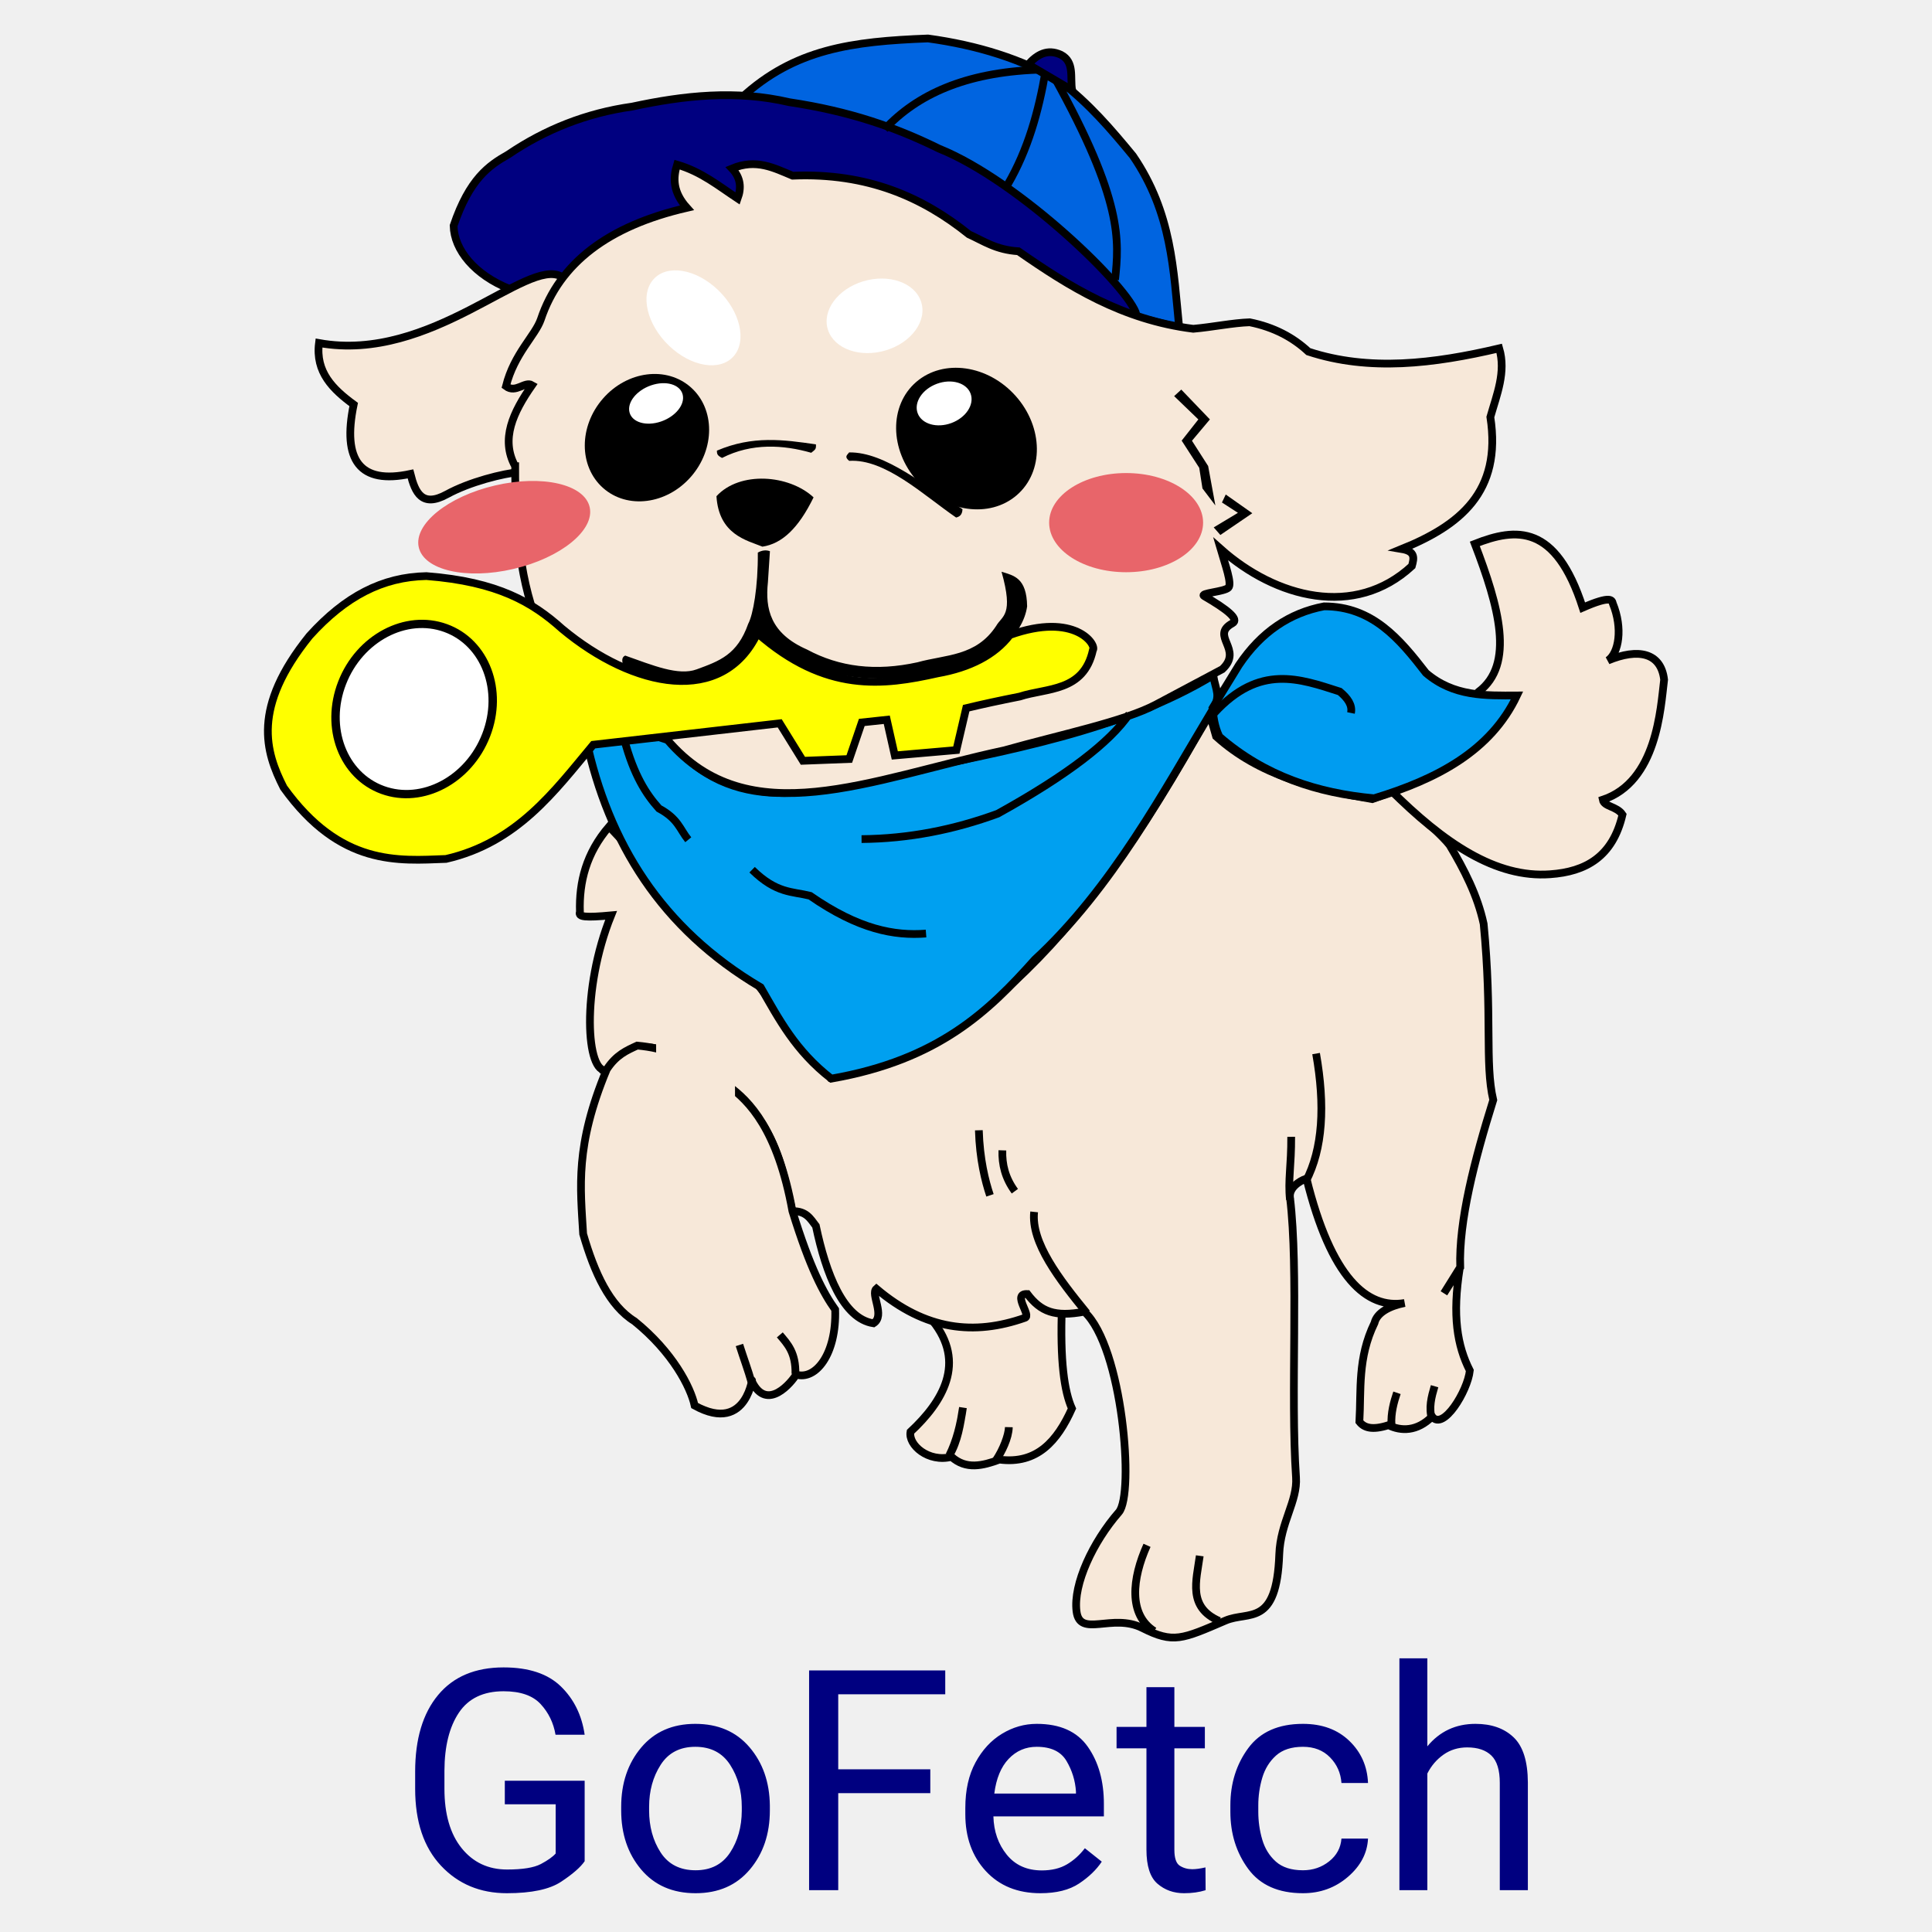
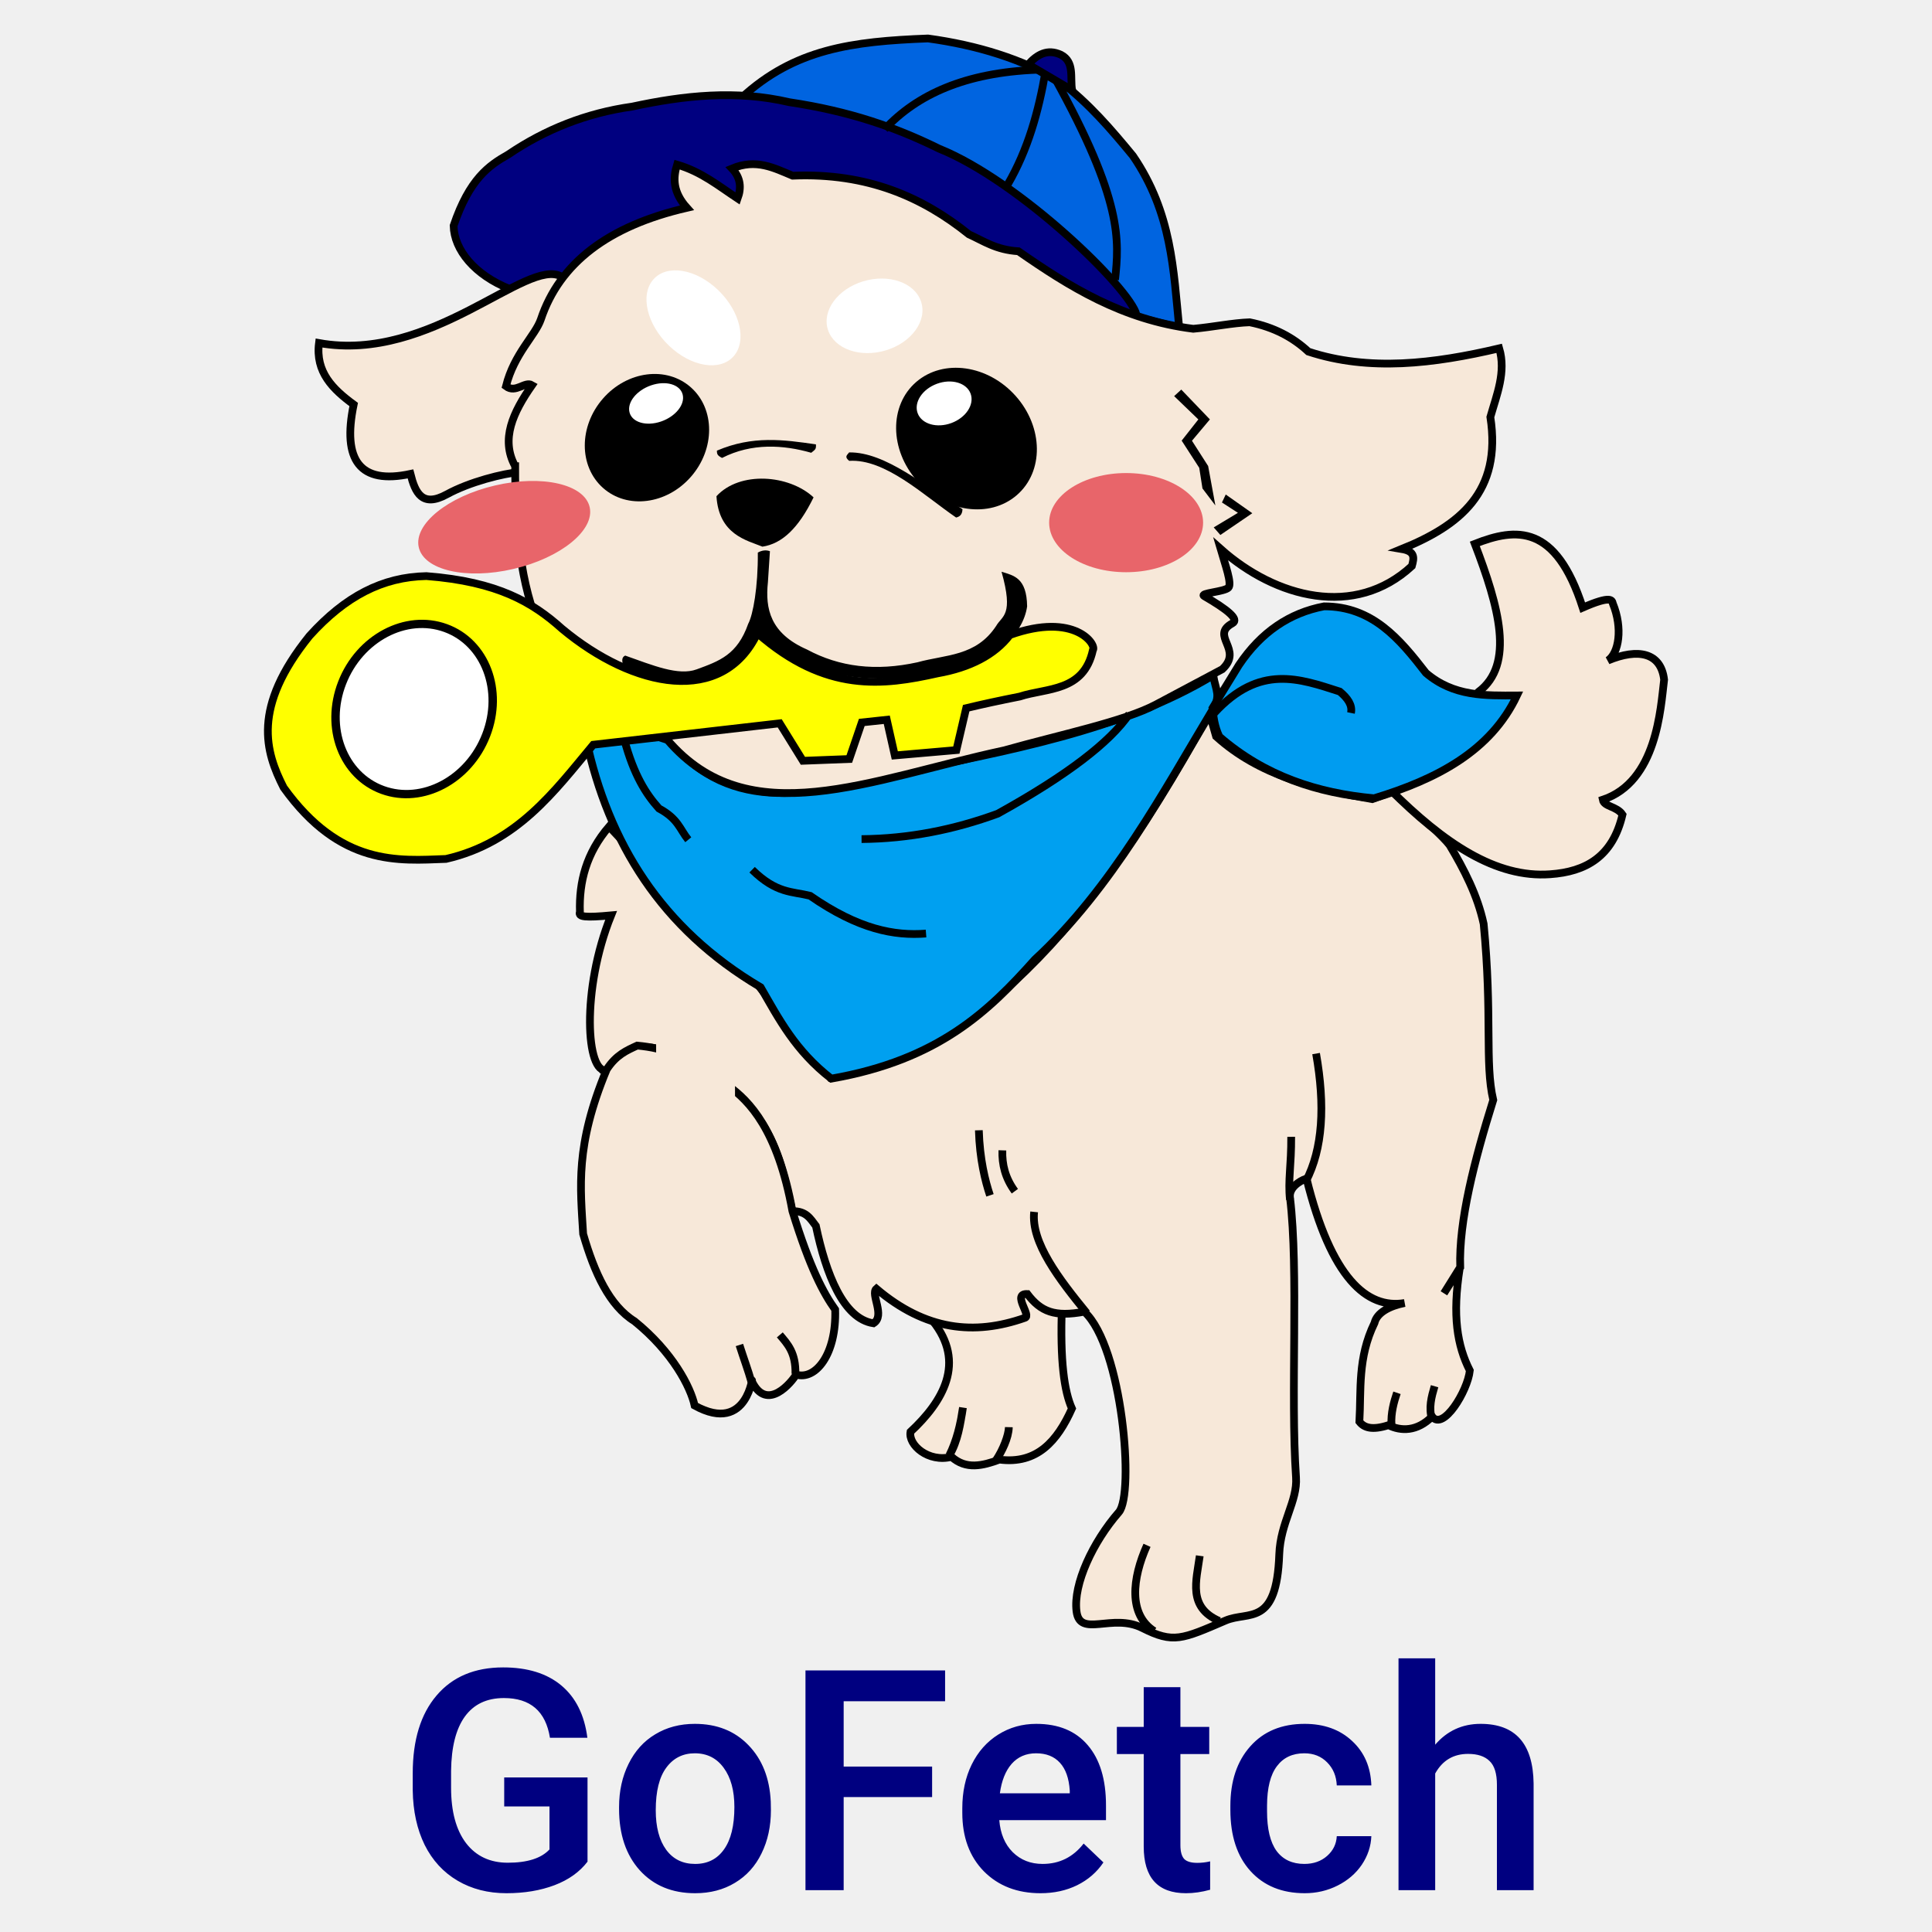
<svg xmlns="http://www.w3.org/2000/svg" version="1.1" id="svg1" width="1000" height="1000" viewBox="0 0 1000 1000" xml:space="preserve">
  <defs id="defs1" />
  <g id="g1">
    <path style="fill:#0064e0;fill-opacity:1;stroke:#000000;stroke-width:4;stroke-dasharray:none" d="m 383.693,50.7 c 27.59,-25.427 57.305,-29.288 96.643,-30.789 25.723,3.523 48.694,10.717 68.42,22.236 15.08,11.561 26.477,24.963 37.631,38.486 20.275,29.649 20.99,59.297 23.947,88.946 l -20.526,-5.131 C 527.84,120.408 467.012,75.331 383.693,50.7 Z" id="path61" />
    <path style="fill:#000080;stroke:#000000;stroke-width:4;stroke-dasharray:none" d="m 293.516,144.039 -29.625,5.565 c -18.246,-7.273 -28.865,-20.285 -29.099,-32.808 8.19,-24.1 18.149,-31.112 28.244,-36.802 19.178,-13.028 40.489,-21.484 64.19,-24.82 26.838,-5.784 53.827,-8.695 81.307,-2.282 31.346,4.699 55.07,12.994 77.516,24.05 41.431,16.636 98.88,72.257 102.228,86.029 z" id="path18-6" />
    <path style="fill:#f7e8d9;fill-opacity:1;stroke:#000000;stroke-width:4;stroke-dasharray:none" d="m 165.111,177.549 c -1.914,15.053 7.177,23.917 17.956,31.831 -5.996,28.945 3.235,41.521 29.382,35.912 2.447,9.691 6.029,17.55 18.772,10.61 11.742,-6.449 28.975,-10.829 38.308,-11.657 10.854,-33.505 27.585,-64.564 21.055,-101.092 -17.844,-10.161 -67.202,44.898 -125.473,34.396 z" id="path1" />
    <path style="fill:#f7e8d9;fill-opacity:1;stroke:#000000;stroke-width:4;stroke-dasharray:none" d="m 482.605,683.494 c 17.688,21.789 5.337,42.069 -11.33,57.595 -1.281,6.763 9.139,16.033 21.244,12.982 7.482,6.71 16.062,4.636 24.785,1.416 19.46,2.527 29.958,-9.57 37.531,-26.437 -3.98,-8.911 -6.237,-24.495 -5.193,-52.874 -19.041,-24.415 -43.092,-8.116 -67.037,7.317 z" id="path35" />
    <path style="display:inline;fill:#f7e8d9;fill-opacity:1;stroke:#000000;stroke-width:4;stroke-dasharray:none" d="m 315.256,427.819 c -11.809,13.724 -15.593,28.651 -15.091,44.221 -1.088,2.643 2.973,2.965 16.144,1.755 -15.564,38.482 -12.917,82.461 -2.177,80.155 12.339,-16.784 23.052,-12.009 34.466,-8.91 51.475,24.344 54.442,52.082 61.522,81.87 7.225,-0.166 9.35,3.936 12.18,7.625 5.253,24.943 14.187,48.025 29.808,50.403 6.251,-3.908 -1.676,-15.117 1.503,-17.885 25.493,21.617 50.681,24.259 76.789,15.081 3.877,-0.955 -6.987,-12.707 1.36,-12.35 6.976,9.142 14.104,12.038 29.496,9.146 19.843,18.268 25.961,94.481 17.87,103.756 -13.423,15.388 -23.708,37.261 -21.923,51.345 1.761,13.899 18.451,0.732 34.112,8.637 16.025,8.089 20.419,5.842 42.974,-3.851 12.029,-5.17 26.515,3.576 27.853,-34.292 0.583,-16.517 9.523,-27.49 8.678,-39.842 -2.958,-43.24 1.496,-106.916 -3.13,-144.912 -0.58,-4.768 4.499,-8.323 8.553,-9.787 12.715,51.462 31.251,67.738 50.81,64.45 -7.649,1.503 -14.318,4.88 -15.609,10.295 -8.838,18.196 -6.862,34.64 -7.822,51.143 2.389,3.068 6.45,4.56 15.042,1.805 6.439,3.141 14.785,3.385 22.598,-4.471 5.662,7.633 18.406,-13.239 19.519,-23.807 -6.527,-12.861 -9.158,-28.376 -5.197,-53.138 l -8.206,13.148 8.428,-13.36 c -0.844,-24 7.426,-55.716 17.098,-86.681 -4.482,-19.07 -0.367,-43.745 -4.967,-91.158 -3.174,-14.78 -10.088,-28.142 -17.613,-40.752 -3.406,-4.487 -14.385,-14.48 -29.701,-27.629 l -10.361,3.799 c -29.761,-5.175 -58.545,-12.303 -80.814,-32.464 l -3.454,-12.087 c -69.554,127.92 -134.277,179.924 -196.252,188.756 l -37.463,-48.041 z" id="path32" />
    <path style="fill:#00a0f0;stroke:#000000;stroke-width:4;stroke-dasharray:none" d="m 303.408,382.724 c 11.519,53.377 38.69,97.809 90.297,128.279 9.411,16.32 17.909,32.824 36.549,47.298 55.635,-9.681 81.627,-35.054 105.346,-61.631 40.081,-36.969 67.125,-87.883 91.804,-128.963 4.688,-7.803 2.036,-9.784 0.52,-18.158 -46.922,28.513 -107.338,39.32 -165.421,51.091 -44.135,11.397 -87.918,21.335 -118.962,-21.499 z" id="path26" />
    <path style="fill:#f7e8d9;fill-opacity:1;stroke:#000000;stroke-width:4;stroke-dasharray:none" d="m 266.652,241.316 c -7.695,-13.984 -1.038,-27.968 8.723,-41.953 -3.725,-2.238 -8.376,4.413 -13.483,0.545 4.235,-16.891 15.175,-26.217 18.053,-34.605 9.704,-29.079 34.851,-48.358 75.598,-57.737 -7.317,-8.154 -7.261,-15.386 -5.096,-22.355 12.623,3.675 21.536,11.06 31.36,17.534 1.963,-5.439 1.673,-10.673 -2.916,-15.517 12.475,-5.233 21.766,-0.277 31.36,3.709 38.801,-1.614 67.335,11.145 91.262,30.354 7.716,3.512 14.014,8.038 25.627,8.767 26.128,18.174 53.728,35.525 90.483,40.121 10.107,-0.895 20.294,-3.061 29.223,-3.366 12.636,2.538 22.484,7.864 30.348,15.174 31.52,10.387 64.91,6.286 98.8,-1.686 3.619,12.249 -1.259,23.883 -4.588,35.552 5.978,38.825 -15.78,56.091 -45.894,68.316 7.119,1.183 6.446,4.669 5.268,8.815 -29.47,27.253 -70.45,16.539 -98.99,-8.861 2.43,8.316 5.982,18.046 4.044,20.046 -2.102,2.169 -15.21,2.826 -12.564,4.361 11.715,6.798 18.421,12.01 14.62,14.085 -11.852,6.469 5.862,13.44 -5.226,23.768 l -34.118,18.15 c -16.572,8.877 -49.506,15.594 -78.834,23.857 -69.848,15.012 -132.106,43.78 -174.229,-5.383 -68.976,-21.658 -78.933,-79.539 -78.828,-141.692 z" id="path3" />
    <ellipse style="fill:#e8656a;fill-opacity:1;stroke:none;stroke-width:2.178;stroke-dasharray:none" id="path4" cx="582.881" cy="270.515" rx="39.842" ry="25.665" />
    <ellipse style="fill:#000000;stroke:none;stroke-width:2.184;stroke-dasharray:none" id="path5" cx="401.196" cy="-53.566" rx="30.462" ry="34.559" transform="matrix(0.7467385,0.6651178,-0.6585071,0.7525745,0,0)" />
    <ellipse style="fill:#000000;stroke:none;stroke-width:2.375;stroke-dasharray:none" id="path6" cx="223.412" cy="498.723" rx="33.673" ry="39.188" transform="matrix(0.757122,-0.6532735,0.6639078,0.7478144,0,0)" />
    <ellipse style="fill:#ffffff;stroke:none;stroke-width:2.115;stroke-dasharray:none" id="path7" cx="274.22" cy="307.798" rx="14.514" ry="9.707" transform="matrix(0.946605,-0.3223956,0.2599415,0.9656244,0,0)" />
    <ellipse style="fill:#ffffff;stroke:none;stroke-width:2.079;stroke-dasharray:none" id="path8" cx="385.888" cy="365.375" rx="14.61" ry="10.829" transform="rotate(-20.29919)" />
    <path style="fill:#000000;stroke:none;stroke-width:2;stroke-dasharray:none" d="m 394.64,282.95 c 10.067,-1.528 18.588,-9.384 26.463,-25.518 -12.759,-11.827 -38.198,-13.741 -50.267,-0.596 1.244,19.94 15.77,22.836 23.803,26.114 z" id="path9" />
    <ellipse style="fill:#e8656a;fill-opacity:1;stroke:none;stroke-width:1.854;stroke-dasharray:none" id="path2" cx="195.762" cy="325.142" rx="45.435" ry="22.123" transform="matrix(0.9737577,-0.2275873,0.216386,0.9763079,0,0)" />
    <ellipse style="fill:#ffffff;stroke:none;stroke-width:1.896;stroke-dasharray:none" id="path11" cx="378.201" cy="-130.005" rx="28.756" ry="19.205" transform="matrix(0.7214219,0.6924958,-0.6623727,0.7491745,0,0)" />
    <path style="fill:#000000;stroke:none;stroke-width:2;stroke-dasharray:none" d="m 371.071,233.251 c -0.005,1.896 0.304,2.554 2.671,3.773 15.4,-7.872 31.822,-6.776 46.146,-2.667 2.259,-1.795 2.55,-1.882 2.439,-4.354 -16.691,-2.407 -32.683,-4.691 -51.256,3.249 z" id="path13" />
    <path style="fill:#000000;stroke:none;stroke-width:2;stroke-dasharray:none" d="m 439.525,234.162 c 18.935,-0.242 39.118,17.529 58.657,29.349 -0.101,2.956 -1.508,3.954 -3.312,4.355 -16.898,-11.592 -36.684,-30.513 -55.344,-29.325 -2.428,-2.051 -1.365,-2.749 0,-4.378 z" id="path14" />
    <path style="fill:#000000;stroke:none;stroke-width:2;stroke-dasharray:none" d="m 611.426,201.65 14.814,15.436 -9.283,11.043 8.377,13.091 3.743,20.413 -6.683,-8.815 -1.667,-10.67 -9.099,-14.076 8.635,-10.976 -12.526,-12.062 z" id="path15" />
    <ellipse style="fill:#ffffff;stroke:none;stroke-width:2.138;stroke-dasharray:none" id="path17" cx="378.434" cy="288.179" rx="25.178" ry="18.804" transform="matrix(0.956745,-0.2909277,0.3143765,0.9492984,0,0)" />
    <path style="mix-blend-mode:normal;fill:#ffff00;stroke:#000000;stroke-width:4;stroke-dasharray:none" d="m 307.057,385.472 c -20.051,24.044 -39.349,50.667 -76.199,59.112 -24.516,0.909 -54.658,3.98 -84.049,-36.945 -9.365,-18.418 -16.627,-41.305 13.392,-78.508 18.554,-20.526 37.734,-30.485 60.497,-30.948 37.092,2.888 55.044,13.648 70.195,27.254 37.308,31.077 83.258,39.87 101.136,2.309 35.389,31.036 65.127,27.103 93.286,20.781 16.526,-2.902 29.535,-9.485 37.407,-19.858 33.788,-12.087 45.12,5.156 42.948,7.851 -4.786,21.72 -23.926,19.442 -37.868,24.014 -10.163,2.001 -19.389,4.002 -27.709,6.004 l -5.08,21.705 -31.865,2.771 -4.156,-18.472 -12.931,1.385 -6.465,18.934 -24.014,0.924 -12.007,-19.396 z" id="path21" />
    <path style="fill:#000000;stroke:none;stroke-width:2;stroke-dasharray:none" d="m 392.246,286.002 c 0.15,17.91 -2.475,32.256 -4.982,36.891 -5.647,16.022 -14.846,19.221 -26.683,23.569 -9.466,3.477 -22.647,-2.079 -36.986,-7.142 -2.124,0.982 -1.531,3.128 -1.045,5.227 16.362,5.837 32.834,12.621 47.393,3.136 13.865,-5.416 18.102,-13.459 21.954,-21.606 12.395,9.761 25.032,19.168 41.469,23 22.646,4.317 44.091,1.772 64.817,-4.879 15.796,-1.979 31.345,-15.47 33.454,-30.318 -0.197,-14.882 -6.949,-15.983 -13.241,-17.946 6.412,22.769 0.292,22.633 -2.789,28.052 -10.472,15.85 -25.957,14.707 -40.772,18.818 -21.549,4.737 -40.33,2.434 -57.151,-6.621 -18.936,-8.308 -21.691,-21.004 -20.212,-34.848 l 1.045,-16.03 c -2.091,-0.775 -4.182,-0.444 -6.273,0.697 z" id="path23" />
    <path style="fill:#000000;stroke:none;stroke-width:4;stroke-dasharray:none" d="m 634.44,255.959 13.75,9.678 -16.527,11.266 -3.444,-3.917 12.532,-7.547 -8.27,-5.351 z" id="path24" />
    <ellipse style="fill:#ffffff;stroke:#000000;stroke-width:4.316;stroke-dasharray:none" id="path25" cx="332.89" cy="271.701" rx="39.654" ry="44.963" transform="matrix(0.9397916,0.341748,-0.3625154,0.9319778,0,0)" />
    <path style="fill:#f7e8d9;fill-opacity:1;stroke:#000000;stroke-width:4;stroke-dasharray:none" d="m 719.362,408.507 c 28.112,28.091 54.957,46.059 83.01,44 18.366,-1.28 32.345,-9.029 37.423,-30.845 -2.93,-4.398 -9.505,-4.048 -10.206,-7.712 28.018,-9.371 29.927,-47.146 31.752,-62.144 -1.62,-14.008 -13.419,-16.462 -29.1,-9.921 5.643,-3.796 7.83,-16.66 2.54,-29.543 -0.399,-1.559 -0.65,-4.361 -15.567,2.172 -13.956,-43.3 -34.425,-41.482 -55.852,-33.017 12.394,32.347 20.895,62.45 1.814,76.659 z" id="path33" />
    <path style="fill:#009cf0;stroke:#000000;stroke-width:4;stroke-dasharray:none" d="m 627.568,366.555 c 0.593,4.604 0.919,9.076 3.548,14.698 23.764,20.602 51.04,29.263 80.079,31.93 32.528,-9.876 60.392,-24.417 73.997,-53.217 -16.373,0.081 -32.819,0.606 -47.135,-11.657 -13.612,-17.605 -27.698,-34.478 -52.71,-34.464 -17.821,3.369 -32.618,13.291 -44.094,30.41 z" id="path27" />
    <path style="fill:#f7e8d9;fill-opacity:1;stroke:#000000;stroke-width:4;stroke-dasharray:none" d="m 314.022,553.558 c -16.45,39.497 -13.599,60.967 -12.182,85.149 5.843,20.187 13.608,37.106 26.591,45.155 19.788,15.994 29.063,34.188 31.107,43.65 28.14,15.539 30.062,-18.043 29.685,-12.45 7.823,16.083 20.631,0.19 22.866,-3.578 9.907,3.013 20.923,-10.278 20.199,-33.642 -5.994,-8.422 -12.983,-21.291 -22.135,-50.97 -7.619,-42.078 -22.334,-57.087 -33.332,-64.929 -21.884,-15.605 -32.738,-19.403 -46.994,-20.749 -5.416,2.503 -10.854,4.762 -15.806,12.364 z" id="path34" />
    <path style="fill:none;stroke:#000000;stroke-width:4;stroke-dasharray:none" d="m 491.339,753.363 c 4.46,-7.422 5.672,-16.143 7.081,-24.785 -1.265,8.809 -3.307,17.23 -7.081,24.785 z" id="path38" />
    <path style="fill:none;stroke:#000000;stroke-width:4;stroke-dasharray:none" d="m 515.504,755.836 c 3.69,-5.407 6.541,-12.906 6.673,-17.126 -0.098,5.551 -3.649,12.745 -6.673,17.126 z" id="path40" />
    <path style="fill:none;stroke:#000000;stroke-width:4;stroke-dasharray:none" d="m 512.41,618.71 c -2.461,-7.355 -5.328,-18.713 -5.758,-33.683" id="path43" />
    <path style="fill:none;stroke:#000000;stroke-width:4;stroke-dasharray:none" d="m 518.824,595.421 c -0.238,7.288 1.485,14.38 6.461,21.146" id="path44" />
    <path style="fill:none;stroke:#000000;stroke-width:4;stroke-dasharray:none" d="m 535.274,627.273 c -1.702,15.886 12.937,34.832 27.243,52.374" id="path45" />
    <path style="fill:none;stroke:#000000;stroke-width:4;stroke-dasharray:none" d="m 668.321,588.415 c 0.1,14.605 -1.726,22.617 -0.634,32.523" id="path46" />
    <path style="fill:none;stroke:#000000;stroke-width:4;stroke-dasharray:none" d="m 681.204,545.333 c 4.746,26.913 3.486,49.322 -5.28,66.101" id="path47" />
    <path style="fill:none;stroke:#000000;stroke-width:4;stroke-dasharray:none" d="m 597.406,844.256 c -13.419,-8.596 -11.439,-27.192 -3.717,-44.4" id="path48" />
    <path style="fill:none;stroke:#000000;stroke-width:4;stroke-dasharray:none" d="m 631.063,839.012 c -16.37,-7.161 -11.848,-20.771 -10.07,-33.722" id="path49" />
    <path style="fill:none;stroke:#000000;stroke-width:4;stroke-dasharray:none" d="m 388.901,715.163 c -1.602,-5.738 -3.948,-12.014 -6.177,-19.007" id="path50" />
    <path style="fill:none;stroke:#000000;stroke-width:4;stroke-dasharray:none" d="m 411.709,711.124 c 0.249,-10.935 -4.02,-15.413 -8.078,-20.195" id="path51" />
    <rect style="fill:#f7e8d9;fill-opacity:1;stroke:none;stroke-width:4;stroke-dasharray:none" id="rect51" width="40.827" height="52.395" x="339.613" y="529.289" />
    <path style="fill:none;stroke:#000000;stroke-width:4;stroke-dasharray:none" d="m 720.236,737.343 c -0.378,-5.794 1.197,-11.651 2.834,-16.437" id="path52" />
    <path style="fill:none;stroke:#000000;stroke-width:4;stroke-dasharray:none" d="m 741.208,734.698 c -1.831,-6.056 -0.297,-11.631 1.323,-17.193" id="path53" />
    <path style="fill:none;fill-opacity:1;stroke:#000000;stroke-width:4;stroke-dasharray:none" d="m 389.287,450.164 c 12.639,12.403 20.731,11.162 30.011,13.488 25.242,17.511 43.716,20.811 60.022,19.558" id="path54" />
    <path style="fill:none;fill-opacity:1;stroke:#000000;stroke-width:4;stroke-dasharray:none" d="m 323.196,383.061 c 4.903,18.129 11.183,27.992 17.872,35.406 10.037,5.395 10.78,10.79 15.174,16.186" id="path55" />
    <path style="fill:none;fill-opacity:1;stroke:#000000;stroke-width:4;stroke-dasharray:none" d="m 584.527,369.573 c -9.99,14.567 -32.051,31.631 -68.115,51.592 -22.622,8.296 -46.055,12.946 -70.475,13.151" id="path56" />
    <path style="fill:none;fill-opacity:1;stroke:#000000;stroke-width:4;stroke-dasharray:none" d="m 628.558,369.033 c 23.491,-25.512 44.149,-17.731 64.903,-11.081 4.075,3.388 6.637,6.992 5.804,11.081" id="path57" />
-     <text xml:space="preserve" style="font-style:normal;font-variant:normal;font-weight:normal;font-stretch:normal;font-size:160px;font-family:Calibri;-inkscape-font-specification:Calibri;fill:#000080;fill-opacity:1;stroke:#000000;stroke-width:4;stroke-dasharray:none" x="205.351" y="978.359" id="text57">
-       <tspan id="tspan57" x="205.351" y="978.359" style="font-style:normal;font-variant:normal;font-weight:normal;font-stretch:normal;font-size:160px;font-family:Roboto;-inkscape-font-specification:Roboto;fill:#000080;fill-opacity:1;stroke:none">GoFetch</tspan>
-     </text>
+     <path style="font-size:160px;font-family:Roboto;-inkscape-font-specification:Roboto;fill:#000080;stroke-width:4" d="m 304.101,963.594 q -6.172,8.047 -17.109,12.188 -10.938,4.141 -24.844,4.141 -14.297,0 -25.312,-6.484 -11.016,-6.484 -17.031,-18.516 -5.938,-12.109 -6.172,-28.203 v -8.906 q 0,-25.781 12.344,-40.234 12.344,-14.531 34.453,-14.531 18.984,0 30.156,9.375 11.172,9.375 13.438,27.031 h -19.375 q -3.281,-20.547 -23.828,-20.547 -13.281,0 -20.234,9.609 -6.875,9.531 -7.109,28.047 v 8.75 q 0,18.438 7.734,28.672 7.812,10.156 21.641,10.156 15.156,0 21.562,-6.875 v -22.266 h -23.438 v -15 h 43.125 z m 16.328,-28.281 q 0,-12.422 4.922,-22.344 4.922,-10 13.828,-15.312 8.906,-5.391 20.469,-5.391 17.109,0 27.734,11.016 10.703,11.016 11.562,29.219 l 0.078,4.453 q 0,12.5 -4.844,22.344 -4.766,9.844 -13.75,15.234 -8.906,5.391 -20.625,5.391 -17.891,0 -28.672,-11.875 -10.703,-11.953 -10.703,-31.797 z m 18.984,1.641 q 0,13.047 5.391,20.469 5.391,7.344 15,7.344 9.609,0 14.922,-7.5 5.391,-7.5 5.391,-21.953 0,-12.812 -5.547,-20.312 -5.469,-7.5 -14.922,-7.5 -9.297,0 -14.766,7.422 -5.469,7.344 -5.469,22.031 z m 143.047,-6.797 h -45.781 v 48.203 H 416.913 v -113.75 h 72.266 v 15.938 h -52.5 v 33.828 h 45.781 z m 56.094,49.766 q -18.047,0 -29.297,-11.328 -11.172,-11.406 -11.172,-30.312 v -2.344 q 0,-12.656 4.844,-22.578 4.922,-10 13.75,-15.547 8.828,-5.547 19.688,-5.547 17.266,0 26.641,11.016 9.453,11.016 9.453,31.172 v 7.656 H 517.226 q 0.859,10.469 6.953,16.562 6.172,6.094 15.469,6.094 13.047,0 21.25,-10.547 l 10.234,9.766 q -5.078,7.578 -13.594,11.797 -8.438,4.141 -18.984,4.141 z m -2.266,-72.422 q -7.812,0 -12.656,5.469 -4.766,5.469 -6.094,15.234 h 36.172 v -1.406 q -0.625,-9.531 -5.078,-14.375 -4.453,-4.922 -12.344,-4.922 z m 74.688,-34.219 v 20.547 h 14.922 v 14.062 H 610.976 v 47.188 q 0,4.844 1.875,7.031 1.953,2.109 6.875,2.109 3.281,0 6.641,-0.781 v 14.688 q -6.484,1.797 -12.5,1.797 -21.875,0 -21.875,-24.141 v -47.891 h -13.906 v -14.062 h 13.906 v -20.547 z m 64.141,91.484 q 7.109,0 11.797,-4.141 4.688,-4.141 5,-10.234 h 17.891 q -0.312,7.891 -4.922,14.766 -4.609,6.797 -12.5,10.781 -7.891,3.984 -17.031,3.984 -17.734,0 -28.125,-11.484 -10.391,-11.484 -10.391,-31.719 v -1.953 q 0,-19.297 10.312,-30.859 10.312,-11.641 28.125,-11.641 15.078,0 24.531,8.828 9.531,8.75 10,23.047 H 691.913 q -0.312,-7.266 -5,-11.953 -4.609,-4.688 -11.797,-4.688 -9.219,0 -14.219,6.719 -5,6.641 -5.078,20.234 v 3.047 q 0,13.75 4.922,20.547 5,6.719 14.375,6.719 z m 67.734,-61.719 q 9.297,-10.781 23.516,-10.781 27.031,0 27.422,30.859 v 55.234 h -18.984 v -54.531 q 0,-8.75 -3.828,-12.344 -3.75,-3.672 -11.094,-3.672 -11.406,0 -17.031,10.156 v 60.391 h -18.984 v -120 h 18.984 z" id="text57" aria-label="GoFetch" />
    <path style="fill:none;fill-opacity:1;stroke:#000000;stroke-width:4;stroke-dasharray:none" d="m 536.664,36.107 c -37.166,1.464 -61.987,12.85 -78.727,30.741" id="path62" />
    <path style="fill:none;fill-opacity:1;stroke:#000000;stroke-width:4;stroke-dasharray:none" d="m 541.163,36.856 c -3.549,20.805 -9.14,40.702 -19.494,58.483" id="path63" />
    <path style="fill:none;fill-opacity:1;stroke:#000000;stroke-width:4;stroke-dasharray:none" d="m 545.661,39.856 c 35.588,64.178 33.642,84.693 31.491,104.969" id="path64" />
    <path style="fill:#000080;fill-opacity:1;stroke:#000000;stroke-width:4;stroke-dasharray:none" d="m 532.207,33.318 c 4.679,-5.127 9.927,-8.167 16.869,-4.994 7.311,3.746 4.696,11.904 5.859,18.382 z" id="path65" />
  </g>
</svg>
